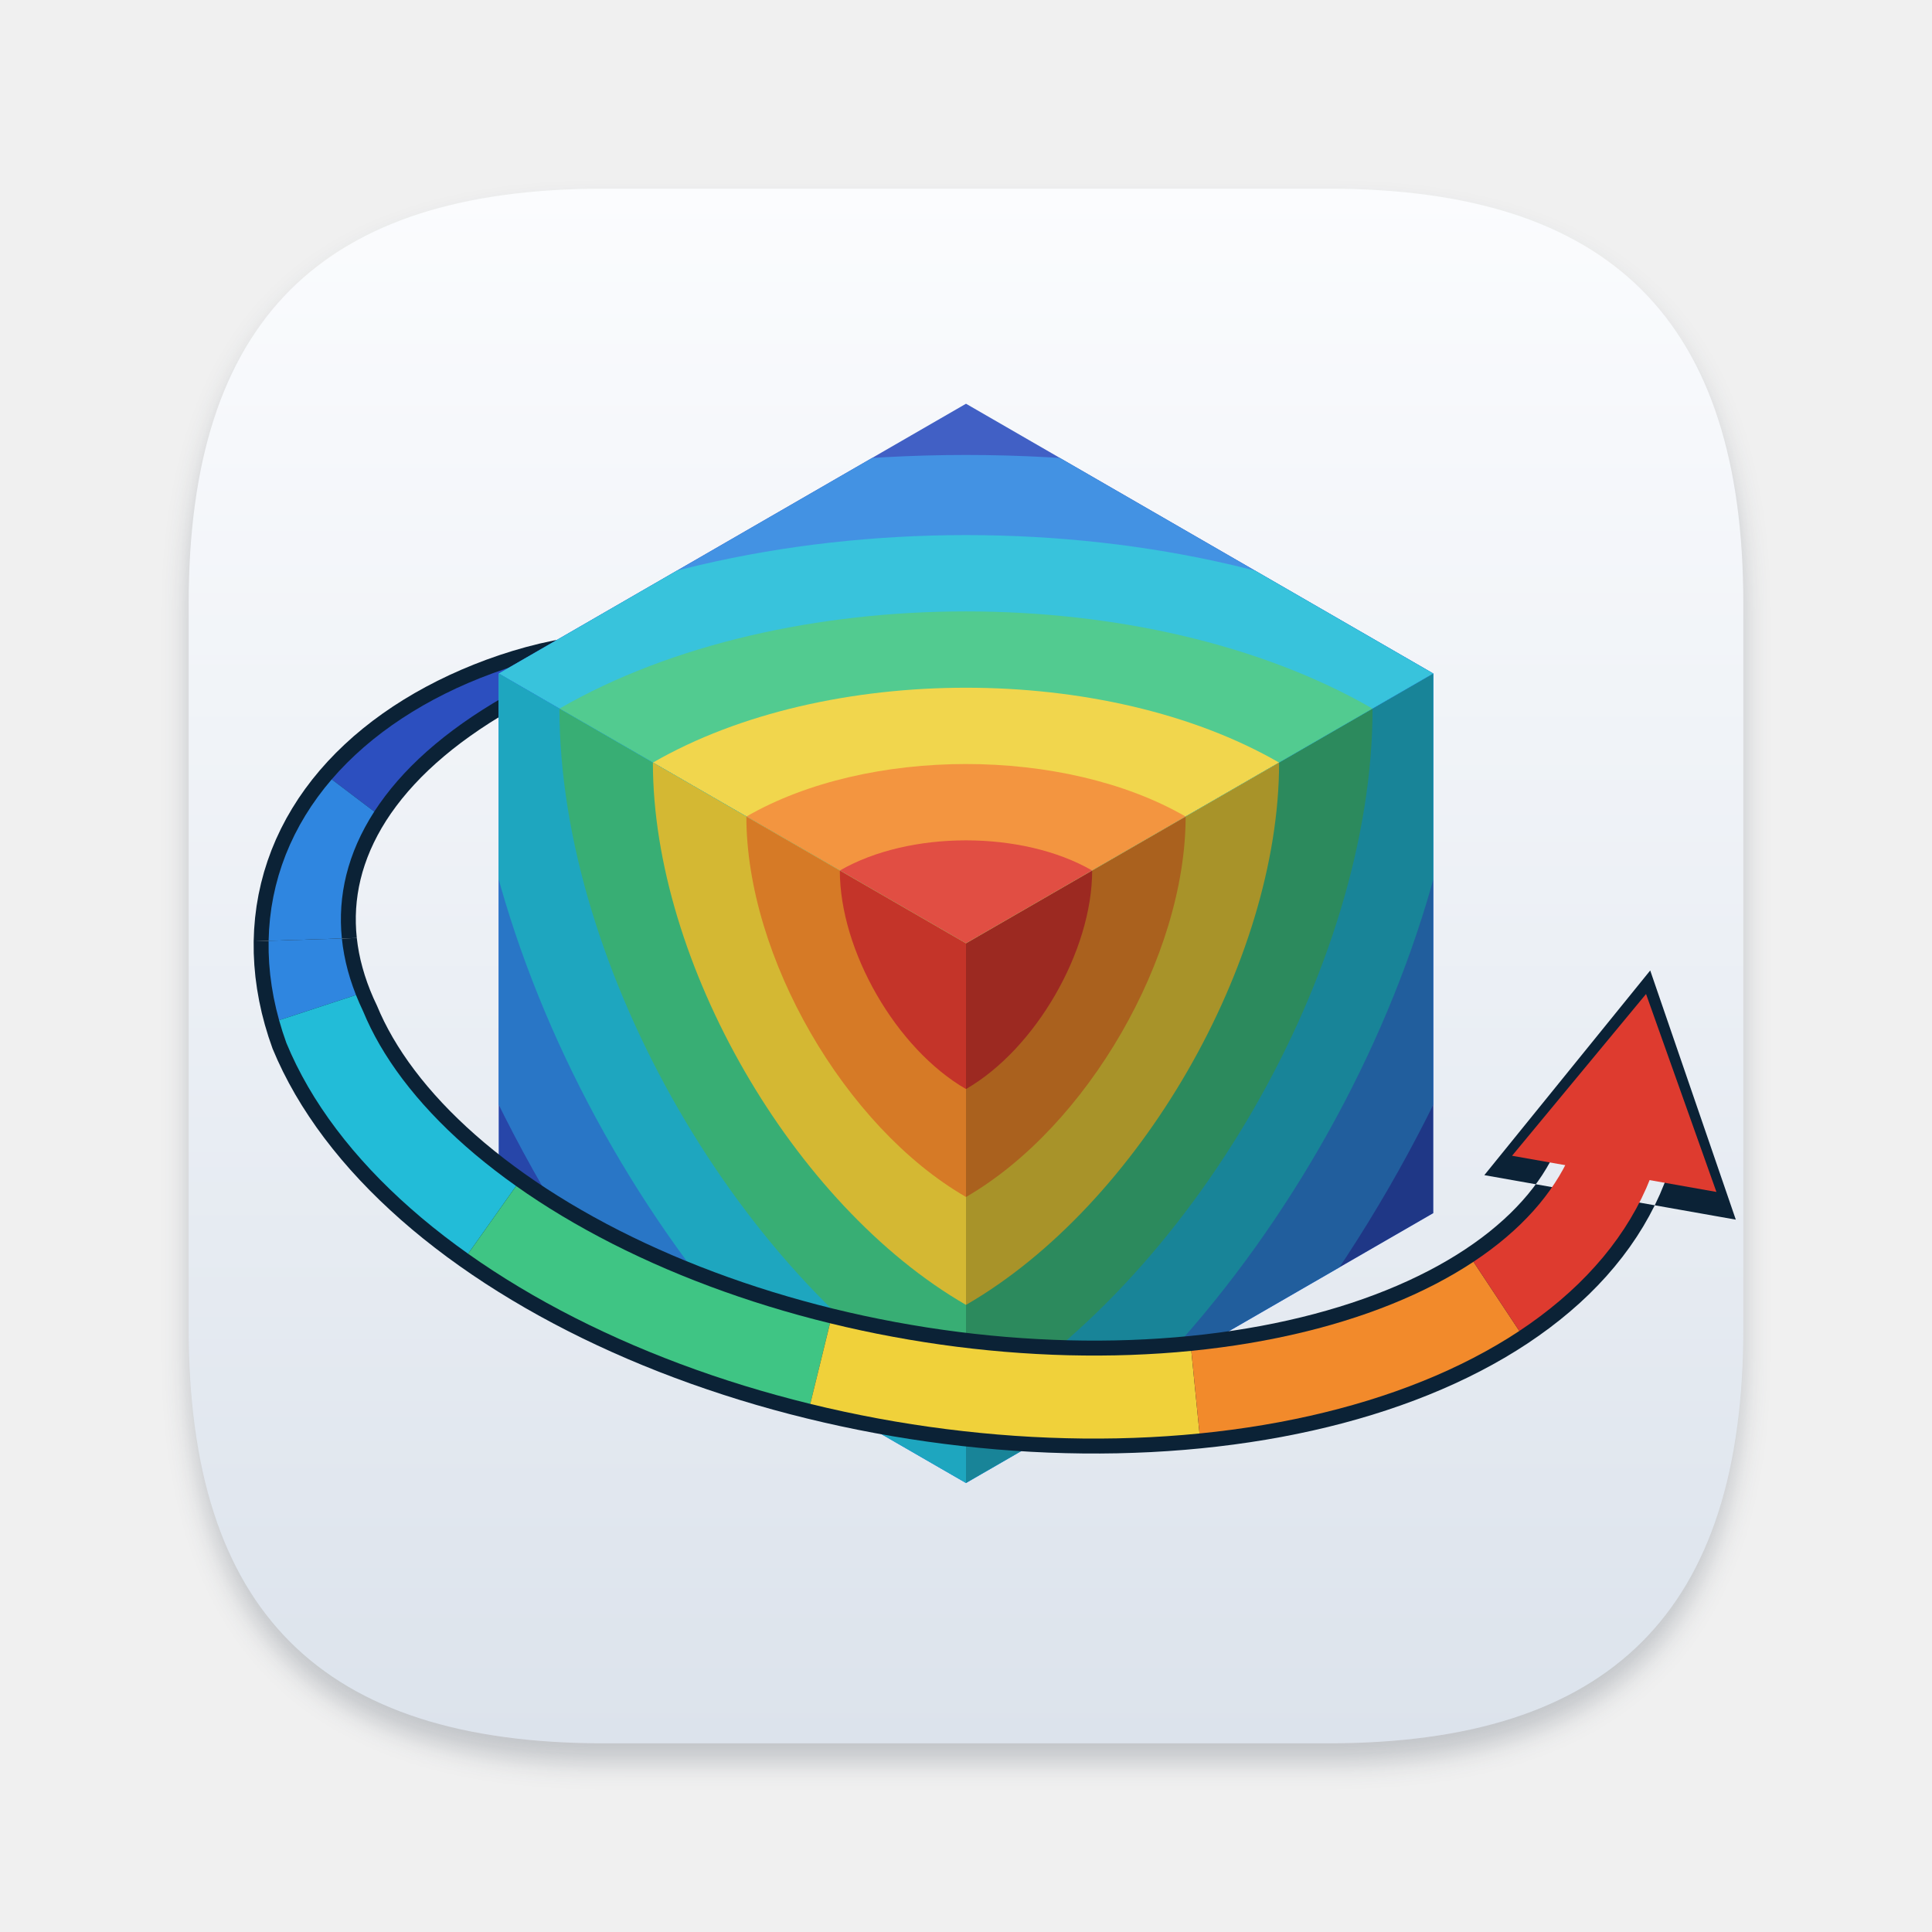
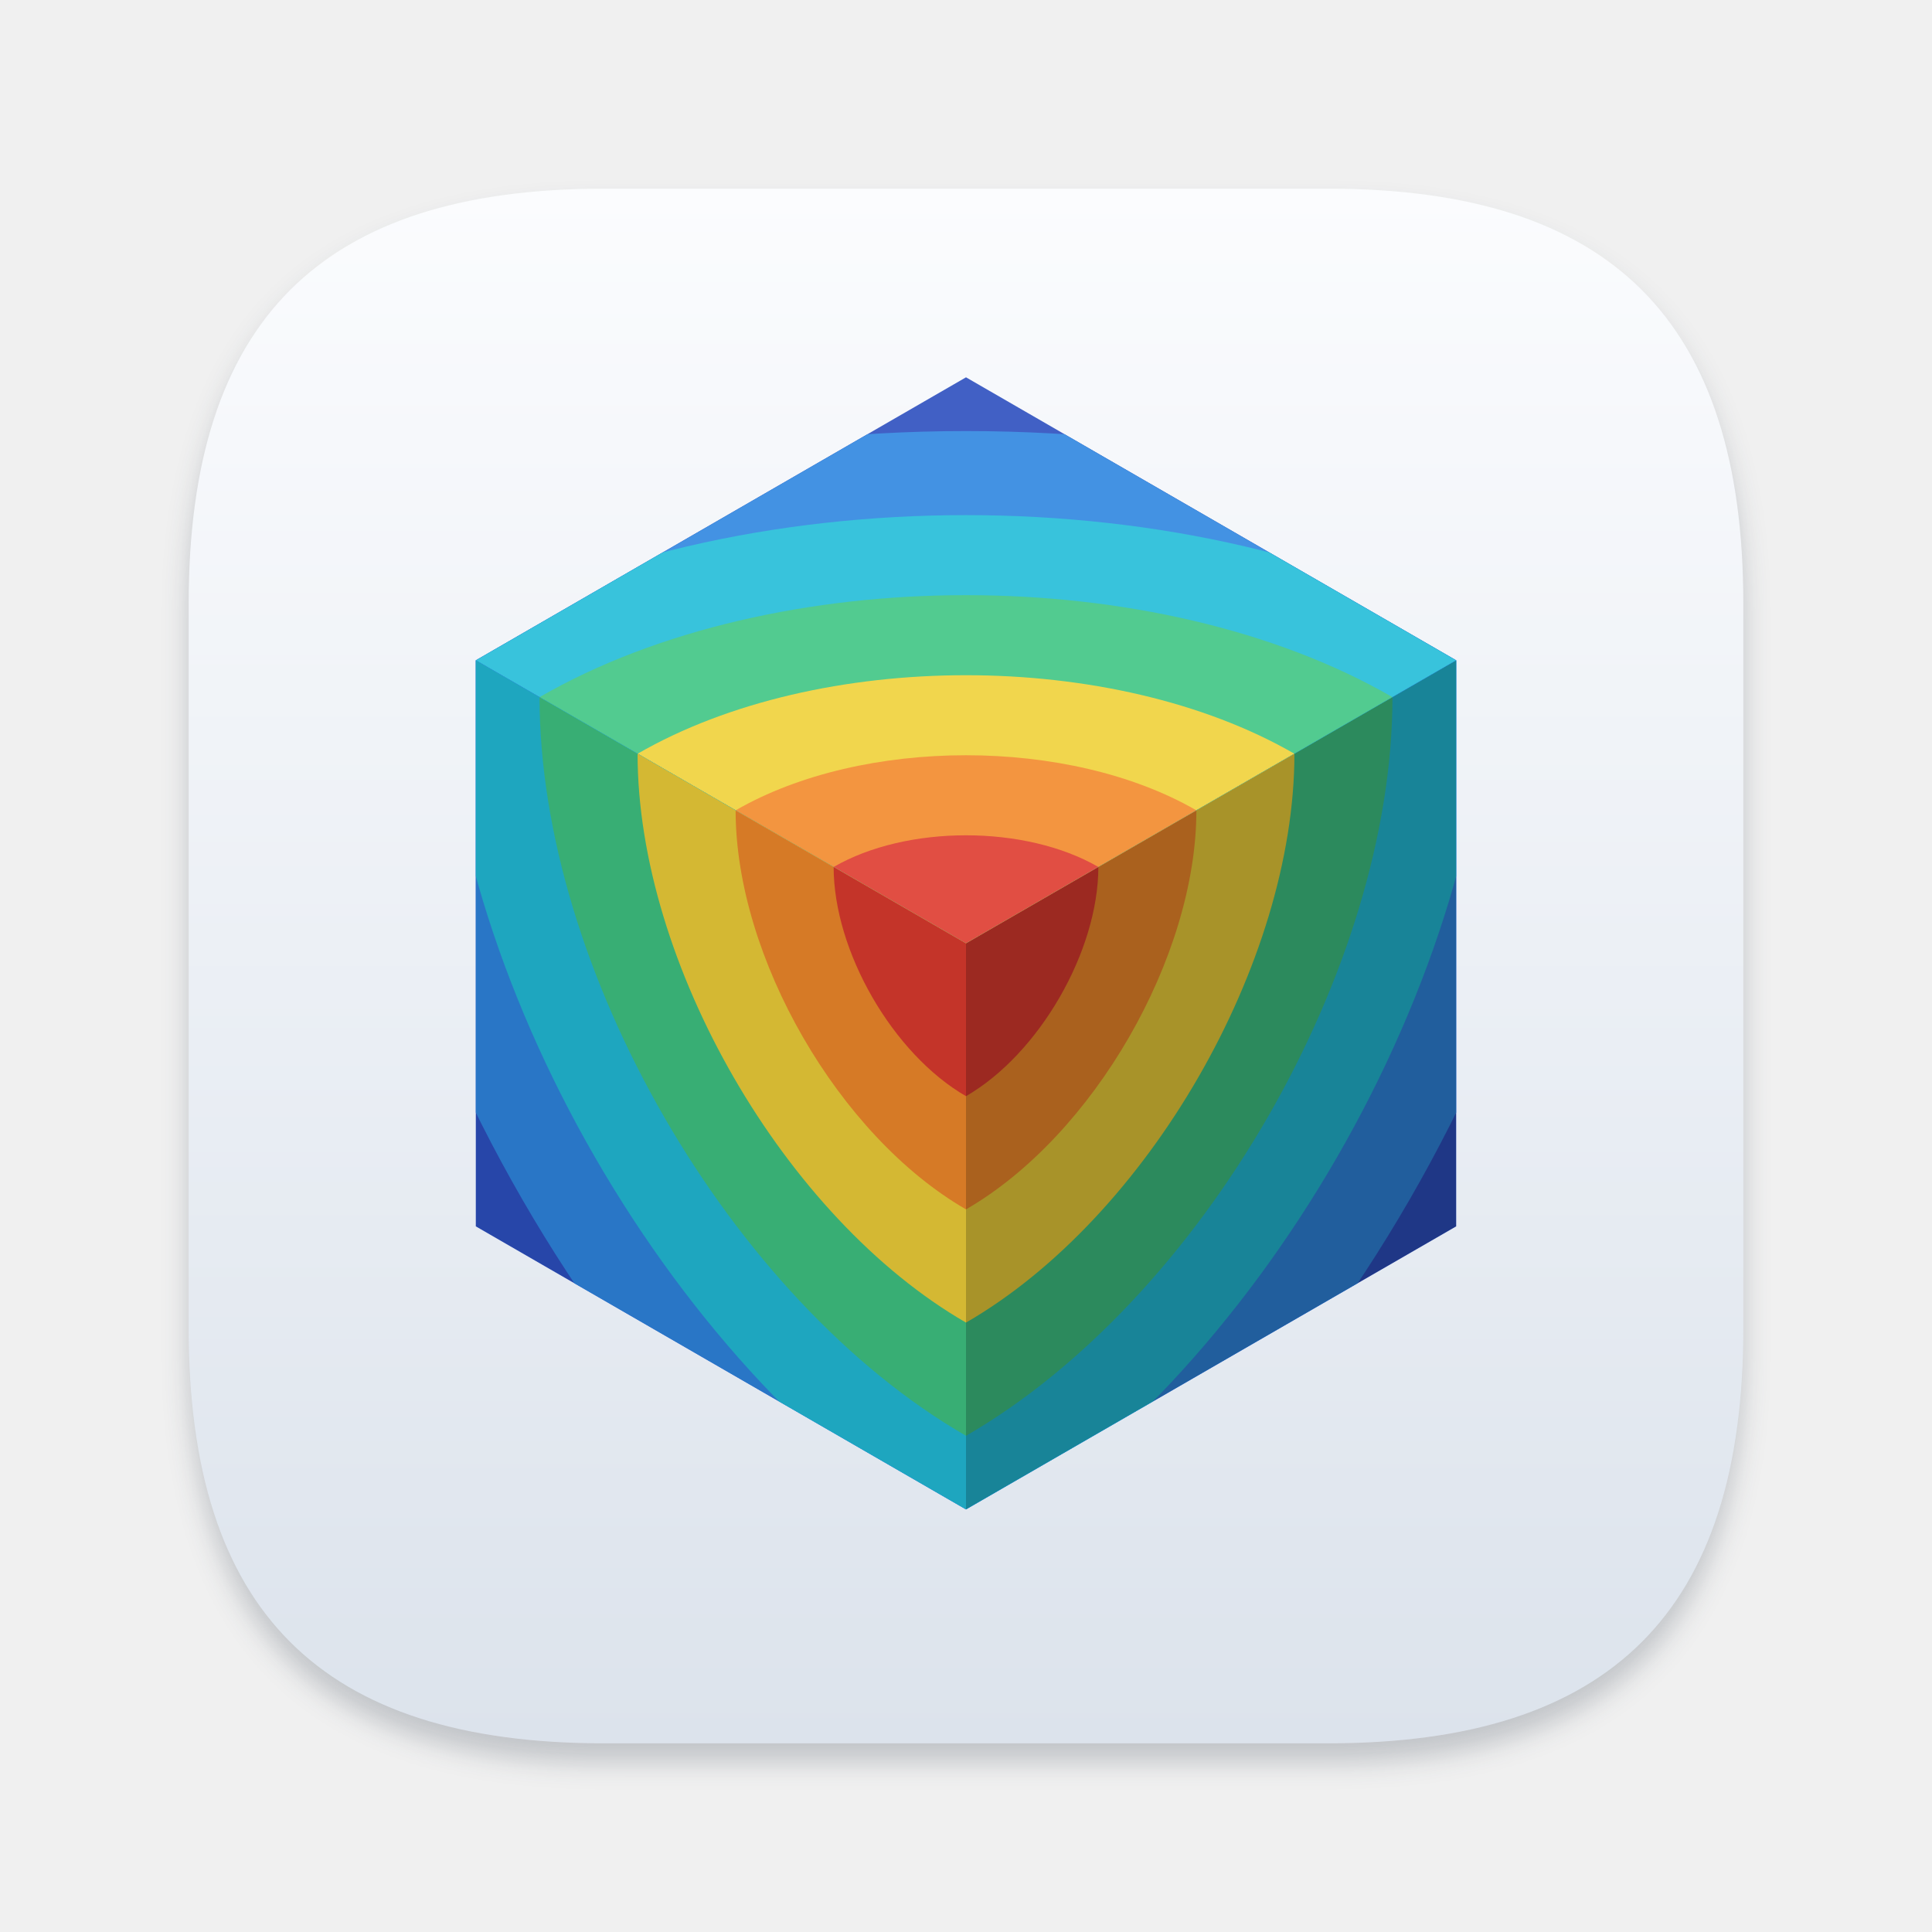
<svg xmlns="http://www.w3.org/2000/svg" width="1024" height="1024" viewBox="0 0 1024 1024">
  <defs>
    <filter id="filter-1" filterUnits="userSpaceOnUse" x="67" y="67" width="890" height="890" data-vc-blend="multiply" color-interpolation-filters="sRGB">
      <feGaussianBlur in="SourceAlpha" stdDeviation="7" />
      <feOffset dx="0" dy="10" result="shadow" />
      <feFlood flood-color="#1d2b3b" flood-opacity="0.22" />
      <feComposite in2="shadow" operator="in" result="paint" />
      <feMerge>
        <feMergeNode in="paint" />
        <feMergeNode in="SourceGraphic" />
      </feMerge>
    </filter>
    <linearGradient id="linear-gradient-1" x1="512" y1="100" x2="512" y2="924" gradientUnits="userSpaceOnUse">
      <stop offset="0" stop-color="#fbfcfe" />
      <stop offset="1" stop-color="#dce3ec" />
    </linearGradient>
    <clipPath id="clip-path-1">
-       <path d="M512 214 L759.68 357 L512 500 L264.32 357 Z" />
+       <path d="M512 200 L771.81 350 L512 500 L252.19 350 Z" />
    </clipPath>
    <clipPath id="clip-path-2">
-       <path d="M264.32 357 L512 500 L512 786 L264.32 643 Z" />
+       <path d="M252.19 350 L512 500 L512 800 L252.19 650 Z" />
    </clipPath>
    <clipPath id="clip-path-3">
-       <path d="M759.68 643 L512 786 L512 500 L759.68 357 Z" />
+       <path d="M771.81 650 L512 800 L512 500 L771.81 350 Z" />
    </clipPath>
  </defs>
  <g id="Backdrop">
    <g filter="url(#filter-1)">
      <path id="backdrop" d="M320 100 L704 100 C854 100 924 170 924 320 L924 704 C924 854 854 924 704 924 L320 924 C170 924 100 854 100 704 L100 320 C100 170 170 100 320 100 Z" fill="url(#linear-gradient-1)" />
    </g>
  </g>
-   <g id="Flow_behind" data-name="Flow behind">
-     <path id="streamline_1_halo" data-name="streamline 1 halo" d="M308.81 338.11 L300.95 338.22 L293.4 339.5 L286 341.11 L278.75 342.96 L271.63 345.01 L264.64 347.25 L257.79 349.66 L251.08 352.24 L244.52 354.97 L238.09 357.85 L231.82 360.88 L225.7 364.06 L219.73 367.38 L213.93 370.84 L208.28 374.45 L202.8 378.2 L197.5 382.08 L192.37 386.11 L187.41 390.27 L182.65 394.58 L178.07 399.01 L173.68 403.59 L169.5 408.29 L165.52 413.13 L161.75 418.11 L158.2 423.2 L154.88 428.43 L151.78 433.77 L148.92 439.24 L146.3 444.81 L143.93 450.5 L141.82 456.28 L139.96 462.15 L138.37 468.12 L137.04 474.15 L135.98 480.26 L135.2 486.43 L134.69 492.65 L134.45 498.91 L189.11 497.16 L188.77 493.26 L188.6 489.38 L188.59 485.5 L188.75 481.62 L189.08 477.75 L189.58 473.87 L190.25 470 L191.1 466.12 L192.13 462.23 L193.35 458.34 L194.75 454.45 L196.34 450.55 L198.13 446.65 L200.11 442.75 L202.29 438.85 L204.67 434.96 L207.26 431.07 L210.05 427.21 L213.05 423.35 L216.25 419.52 L219.66 415.72 L223.27 411.94 L227.09 408.2 L231.12 404.49 L235.34 400.83 L239.76 397.21 L244.38 393.64 L249.19 390.13 L254.19 386.66 L259.38 383.25 L264.75 379.9 L270.3 376.6 L276.02 373.36 L281.91 370.16 L287.96 367 L294.16 363.86 L300.5 360.71 L306.96 357.46 L313.37 353.28 Z" fill="#0b2236" />
-     <path id="streamline_1_part_1" data-name="streamline 1 part 1" d="M311.09 345.69 L303.31 345.78 L295.91 347.01 L288.68 348.56 L281.58 350.35 L274.62 352.34 L267.81 354.51 L261.13 356.85 L254.59 359.34 L248.2 361.98 L241.96 364.76 L235.87 367.69 L229.93 370.75 L224.15 373.95 L218.53 377.29 L213.07 380.76 L207.79 384.35 L202.67 388.08 L197.73 391.93 L192.97 395.91 L188.4 400.02 L184.01 404.25 L179.81 408.6 L175.81 413.08 L198.36 430.17 L201.13 426.06 L204.11 421.97 L207.29 417.91 L210.69 413.88 L214.29 409.89 L218.1 405.94 L222.11 402.04 L226.32 398.19 L230.74 394.39 L235.35 390.64 L240.15 386.95 L245.15 383.32 L250.33 379.75 L255.7 376.24 L261.24 372.8 L266.97 369.42 L272.86 366.1 L278.91 362.83 L285.13 359.6 L291.49 356.41 L297.99 353.2 L304.6 349.9 Z" fill="#2c4fbf" />
-     <path id="streamline_1_part_2" data-name="streamline 1 part 2" d="M175.81 413.08 L172.01 417.67 L168.42 422.39 L165.03 427.22 L161.87 432.16 L158.92 437.21 L156.2 442.37 L153.71 447.63 L151.45 452.99 L149.44 458.44 L147.67 463.97 L146.15 469.59 L144.88 475.29 L143.86 481.05 L143.11 486.87 L142.61 492.74 L142.37 498.66 L181.2 497.42 L180.85 493.17 L180.69 488.94 L180.71 484.71 L180.91 480.49 L181.3 476.27 L181.87 472.05 L182.63 467.84 L183.58 463.63 L184.73 459.42 L186.07 455.21 L187.61 451.01 L189.35 446.82 L191.3 442.64 L193.45 438.47 L195.8 434.31 L198.36 430.17 Z" fill="#2f86e0" />
-   </g>
  <g id="Top_face" data-name="Top face" clip-path="url(#clip-path-1)">
-     <path id="top" d="M512 214 L759.68 357 L512 500 L264.32 357 Z" fill="#2c4fbf" />
-     <path id="top_band_1" data-name="top band 1" d="M829.03 683.04 C653.94 784.13 370.06 784.13 194.97 683.04 C19.87 581.95 19.87 418.05 194.97 316.96 C370.06 215.87 653.94 215.87 829.03 316.96 C1004.13 418.05 1004.13 581.95 829.03 683.04 Z" fill="#2f86e0" />
-     <path id="top_band_2" data-name="top band 2" d="M777.02 653.01 C630.65 737.52 393.35 737.52 246.98 653.01 C100.61 568.5 100.61 431.5 246.98 346.99 C393.35 262.48 630.65 262.48 777.02 346.99 C923.39 431.5 923.39 568.5 777.02 653.01 Z" fill="#22bcd8" />
-     <path id="top_band_3" data-name="top band 3" d="M727.48 624.41 C608.48 693.12 415.52 693.12 296.52 624.41 C177.51 555.7 177.51 444.3 296.52 375.59 C415.52 306.88 608.48 306.88 727.48 375.59 C846.49 444.3 846.49 555.7 727.48 624.41 Z" fill="#3fc584" />
-     <path id="top_band_4" data-name="top band 4" d="M677.95 595.81 C586.3 648.72 437.7 648.72 346.05 595.81 C254.4 542.9 254.4 457.1 346.05 404.19 C437.7 351.28 586.3 351.28 677.95 404.19 C769.6 457.1 769.6 542.9 677.95 595.81 Z" fill="#f0d13a" />
-     <path id="top_band_5" data-name="top band 5" d="M628.41 567.21 C564.12 604.33 459.88 604.33 395.59 567.21 C331.3 530.09 331.3 469.91 395.59 432.79 C459.88 395.67 564.12 395.67 628.41 432.79 C692.7 469.91 692.7 530.09 628.41 567.21 Z" fill="#f28a2b" />
-     <path id="top_band_6" data-name="top band 6" d="M578.87 538.61 C541.94 559.93 482.06 559.93 445.13 538.61 C408.19 517.29 408.19 482.71 445.13 461.39 C482.06 440.07 541.94 440.07 578.87 461.39 C615.81 482.71 615.81 517.29 578.87 538.61 Z" fill="#de3b2f" />
-     <path id="top_shade" data-name="top shade" d="M512 214 L759.68 357 L512 500 L264.32 357 Z" fill="#ffffff" opacity="0.1" />
+     <path id="top" d="M512 200 L771.81 350 L512 500 L252.19 350 Z" fill="#2c4fbf" />
+     <path id="top_band_1" data-name="top band 1" d="M844.55 692 C660.89 798.04 363.11 798.04 179.45 692 C-4.22 585.96 -4.22 414.04 179.45 308 C363.11 201.96 660.89 201.96 844.55 308 C1028.22 414.04 1028.22 585.96 844.55 692 Z" fill="#2f86e0" />
+     <path id="top_band_2" data-name="top band 2" d="M789.99 660.5 C636.46 749.14 387.54 749.14 234.01 660.5 C80.47 571.86 80.47 428.14 234.01 339.5 C387.54 250.86 636.46 250.86 789.99 339.5 C943.53 428.14 943.53 571.86 789.99 660.5 Z" fill="#22bcd8" />
+     <path id="top_band_3" data-name="top band 3" d="M738.03 630.5 C613.2 702.57 410.8 702.57 285.97 630.5 C161.13 558.43 161.13 441.57 285.97 369.5 C410.8 297.43 613.2 297.43 738.03 369.5 C862.87 441.57 862.87 558.43 738.03 630.5 Z" fill="#3fc584" />
+     <path id="top_band_4" data-name="top band 4" d="M686.07 600.5 C589.93 656 434.07 656 337.93 600.5 C241.79 545 241.79 455 337.93 399.5 C434.07 344 589.93 344 686.07 399.5 C782.21 455 782.21 545 686.07 600.5 Z" fill="#f0d13a" />
+     <path id="top_band_5" data-name="top band 5" d="M634.11 570.5 C566.67 609.44 457.33 609.44 389.89 570.5 C322.45 531.56 322.45 468.44 389.89 429.5 C457.33 390.56 566.67 390.56 634.11 429.5 C701.55 468.44 701.55 531.56 634.11 570.5 Z" fill="#f28a2b" />
+     <path id="top_band_6" data-name="top band 6" d="M582.15 540.5 C543.41 562.87 480.59 562.87 441.85 540.5 C403.11 518.13 403.11 481.87 441.85 459.5 C480.59 437.13 543.41 437.13 582.15 459.5 C620.89 481.87 620.89 518.13 582.15 540.5 Z" fill="#de3b2f" />
+     <path id="top_shade" data-name="top shade" d="M512 200 L771.81 350 L512 500 L252.19 350 Z" fill="#ffffff" opacity="0.1" />
  </g>
  <g id="Left_face" data-name="Left face" clip-path="url(#clip-path-2)">
-     <path id="left" d="M264.32 357 L512 500 L512 786 L264.32 643 Z" fill="#2c4fbf" />
-     <path id="left_band_1" data-name="left band 1" d="M829.03 683.04 C829.03 480.86 687.09 235.01 512 133.92 C336.91 32.83 194.97 114.78 194.97 316.96 C194.97 519.14 336.91 764.99 512 866.08 C687.09 967.17 829.03 885.22 829.03 683.04 Z" fill="#2f86e0" />
-     <path id="left_band_2" data-name="left band 2" d="M777.02 653.01 C777.02 484 658.37 278.49 512 193.98 C365.63 109.47 246.98 177.98 246.98 346.99 C246.98 516 365.63 721.51 512 806.02 C658.37 890.53 777.02 822.02 777.02 653.01 Z" fill="#22bcd8" />
-     <path id="left_band_3" data-name="left band 3" d="M727.48 624.41 C727.48 486.99 631.01 319.89 512 251.18 C392.99 182.47 296.52 238.17 296.52 375.59 C296.52 513.01 392.99 680.11 512 748.82 C631.01 817.53 727.48 761.83 727.48 624.41 Z" fill="#3fc584" />
-     <path id="left_band_4" data-name="left band 4" d="M677.95 595.81 C677.95 489.98 603.65 361.29 512 308.38 C420.35 255.47 346.05 298.36 346.05 404.19 C346.05 510.02 420.35 638.71 512 691.62 C603.65 744.53 677.95 701.64 677.95 595.81 Z" fill="#f0d13a" />
-     <path id="left_band_5" data-name="left band 5" d="M628.41 567.21 C628.41 492.97 576.29 402.7 512 365.58 C447.71 328.46 395.59 358.55 395.59 432.79 C395.59 507.03 447.71 597.3 512 634.42 C576.29 671.54 628.41 641.45 628.41 567.21 Z" fill="#f28a2b" />
-     <path id="left_band_6" data-name="left band 6" d="M578.87 538.61 C578.87 495.96 548.93 444.1 512 422.78 C475.07 401.46 445.13 418.74 445.13 461.39 C445.13 504.04 475.07 555.9 512 577.22 C548.93 598.54 578.87 581.26 578.87 538.61 Z" fill="#de3b2f" />
-     <path id="left_shade" data-name="left shade" d="M264.32 357 L512 500 L512 786 L264.32 643 Z" fill="#000000" opacity="0.12" />
+     <path id="left" d="M252.19 350 L512 500 L512 800 L252.19 650 Z" fill="#2c4fbf" />
+     <path id="left_band_1" data-name="left band 1" d="M844.55 692 C844.55 479.92 695.66 222.04 512 116 C328.34 9.96 179.45 95.92 179.45 308 C179.45 520.08 328.34 777.96 512 884 C695.66 990.04 844.55 904.08 844.55 692 Z" fill="#2f86e0" />
+     <path id="left_band_2" data-name="left band 2" d="M789.99 660.5 C789.99 483.22 665.53 267.64 512 179 C358.47 90.36 234.01 162.22 234.01 339.5 C234.01 516.78 358.47 732.36 512 821 C665.53 909.64 789.99 837.78 789.99 660.5 Z" fill="#22bcd8" />
+     <path id="left_band_3" data-name="left band 3" d="M738.03 630.5 C738.03 486.35 636.83 311.07 512 239 C387.17 166.93 285.97 225.35 285.97 369.5 C285.97 513.65 387.17 688.93 512 761 C636.83 833.07 738.03 774.65 738.03 630.5 Z" fill="#3fc584" />
+     <path id="left_band_4" data-name="left band 4" d="M686.07 600.5 C686.07 489.49 608.14 354.5 512 299 C415.86 243.5 337.93 288.49 337.93 399.5 C337.93 510.51 415.86 645.5 512 701 C608.14 756.5 686.07 711.51 686.07 600.5 Z" fill="#f0d13a" />
+     <path id="left_band_5" data-name="left band 5" d="M634.11 570.5 C634.11 492.63 579.44 397.94 512 359 C444.56 320.06 389.89 351.63 389.89 429.5 C389.89 507.37 444.56 602.06 512 641 C579.44 679.94 634.11 648.37 634.11 570.5 Z" fill="#f28a2b" />
+     <path id="left_band_6" data-name="left band 6" d="M582.15 540.5 C582.15 495.76 550.74 441.37 512 419 C473.26 396.63 441.85 414.76 441.85 459.5 C441.85 504.24 473.26 558.63 512 581 C550.74 603.37 582.15 585.24 582.15 540.5 Z" fill="#de3b2f" />
+     <path id="left_shade" data-name="left shade" d="M252.19 350 L512 500 L512 800 L252.19 650 Z" fill="#000000" opacity="0.12" />
  </g>
  <g id="Right_face" data-name="Right face" clip-path="url(#clip-path-3)">
-     <path id="right" d="M759.68 643 L512 786 L512 500 L759.68 357 Z" fill="#2c4fbf" />
-     <path id="right_band_1" data-name="right band 1" d="M194.97 683.04 C194.97 480.86 336.91 235.01 512 133.92 C687.09 32.83 829.03 114.78 829.03 316.96 C829.03 519.14 687.09 764.99 512 866.08 C336.91 967.17 194.97 885.22 194.97 683.04 Z" fill="#2f86e0" />
-     <path id="right_band_2" data-name="right band 2" d="M246.98 653.01 C246.98 484 365.63 278.49 512 193.98 C658.37 109.47 777.02 177.98 777.02 346.99 C777.02 516 658.37 721.51 512 806.02 C365.63 890.53 246.98 822.02 246.98 653.01 Z" fill="#22bcd8" />
-     <path id="right_band_3" data-name="right band 3" d="M296.52 624.41 C296.52 486.99 392.99 319.89 512 251.18 C631.01 182.47 727.48 238.17 727.48 375.59 C727.48 513.01 631.01 680.11 512 748.82 C392.99 817.53 296.52 761.83 296.52 624.41 Z" fill="#3fc584" />
-     <path id="right_band_4" data-name="right band 4" d="M346.05 595.81 C346.05 489.98 420.35 361.29 512 308.38 C603.65 255.47 677.95 298.36 677.95 404.19 C677.95 510.02 603.65 638.71 512 691.62 C420.35 744.53 346.05 701.64 346.05 595.81 Z" fill="#f0d13a" />
-     <path id="right_band_5" data-name="right band 5" d="M395.59 567.21 C395.59 492.97 447.71 402.7 512 365.58 C576.29 328.46 628.41 358.55 628.41 432.79 C628.41 507.03 576.29 597.3 512 634.42 C447.71 671.54 395.59 641.45 395.59 567.21 Z" fill="#f28a2b" />
-     <path id="right_band_6" data-name="right band 6" d="M445.13 538.61 C445.13 495.96 475.07 444.1 512 422.78 C548.93 401.46 578.87 418.74 578.87 461.39 C578.87 504.04 548.93 555.9 512 577.22 C475.07 598.54 445.13 581.26 445.13 538.61 Z" fill="#de3b2f" />
-     <path id="right_shade" data-name="right shade" d="M759.68 643 L512 786 L512 500 L759.68 357 Z" fill="#000000" opacity="0.3" />
-   </g>
-   <g id="Flow_in_front" data-name="Flow in front">
-     <path id="streamline_1_halo-2" data-name="streamline 1 halo" d="M134.45 498.91 L134.49 505.21 L134.81 511.52 L135.39 517.86 L136.25 524.2 L137.37 530.54 L138.75 536.88 L140.4 543.2 L142.3 549.5 L144.46 555.78 L147.11 561.91 L150 568 L153.11 574.02 L156.45 580 L160.01 585.91 L163.79 591.76 L167.77 597.55 L171.96 603.27 L176.36 608.93 L180.95 614.51 L185.74 620.03 L190.73 625.48 L195.89 630.85 L201.24 636.14 L206.78 641.36 L212.48 646.51 L218.36 651.57 L224.41 656.55 L230.63 661.44 L237 666.26 L243.54 670.98 L250.22 675.62 L257.06 680.17 L264.04 684.62 L271.16 688.98 L278.42 693.25 L285.82 697.42 L293.34 701.49 L300.99 705.46 L308.76 709.33 L316.64 713.09 L324.64 716.75 L332.74 720.3 L340.95 723.74 L349.25 727.07 L357.64 730.28 L366.13 733.39 L374.7 736.37 L383.34 739.24 L392.06 742 L400.85 744.63 L409.7 747.14 L418.61 749.53 L427.58 751.79 L436.59 753.93 L445.64 755.94 L454.74 757.83 L463.86 759.59 L473.02 761.21 L482.19 762.71 L491.39 764.08 L500.59 765.31 L509.8 766.42 L519.02 767.38 L528.23 768.22 L537.43 768.92 L546.61 769.49 L555.78 769.92 L564.92 770.21 L574.03 770.37 L583.11 770.39 L592.15 770.28 L601.14 770.02 L610.08 769.64 L618.97 769.11 L627.79 768.45 L636.55 767.65 L645.25 766.71 L653.86 765.64 L662.4 764.43 L670.85 763.09 L679.22 761.61 L687.49 759.99 L695.66 758.24 L703.73 756.35 L711.7 754.33 L719.55 752.17 L727.29 749.88 L734.91 747.45 L742.4 744.89 L749.77 742.2 L757 739.38 L764.1 736.42 L771.06 733.33 L777.87 730.11 L784.54 726.76 L791.05 723.28 L797.41 719.67 L803.61 715.92 L809.64 712.05 L815.5 708.04 L821.19 703.91 L826.7 699.64 L832.03 695.25 L837.18 690.73 L842.13 686.08 L846.88 681.3 L851.43 676.4 L855.76 671.37 L859.89 666.22 L863.79 660.96 L867.47 655.57 L870.92 650.07 L874.12 644.47 L877.09 638.76 L879.8 632.95 L882.25 627.04 L884.44 621.05 L886.37 614.98 L888.03 608.85 L889.41 602.65 L890.41 597.05 L831.48 586.62 L830.73 590.92 L829.92 594.53 L828.95 598.13 L827.82 601.7 L826.51 605.26 L825.04 608.8 L823.4 612.32 L821.58 615.83 L819.58 619.32 L817.41 622.79 L815.05 626.25 L812.5 629.68 L809.77 633.09 L806.84 636.48 L803.73 639.83 L800.43 643.16 L796.93 646.44 L793.24 649.68 L789.37 652.88 L785.3 656.03 L781.04 659.12 L776.59 662.16 L771.97 665.13 L767.15 668.04 L762.16 670.88 L756.99 673.64 L751.65 676.32 L746.14 678.93 L740.46 681.45 L734.62 683.88 L728.62 686.22 L722.47 688.47 L716.17 690.62 L709.72 692.67 L703.13 694.62 L696.41 696.47 L689.56 698.21 L682.58 699.84 L675.48 701.37 L668.26 702.78 L660.94 704.07 L653.5 705.26 L645.97 706.32 L638.35 707.27 L630.64 708.1 L622.84 708.81 L614.96 709.4 L607.02 709.87 L599.01 710.22 L590.93 710.45 L582.8 710.55 L574.63 710.53 L566.4 710.39 L558.15 710.12 L549.86 709.73 L541.54 709.22 L533.2 708.59 L524.85 707.83 L516.49 706.95 L508.13 705.95 L499.77 704.83 L491.41 703.59 L483.08 702.22 L474.76 700.75 L466.47 699.15 L458.21 697.44 L449.99 695.61 L441.81 693.67 L433.68 691.62 L425.61 689.45 L417.6 687.18 L409.65 684.8 L401.77 682.31 L393.97 679.72 L386.26 677.03 L378.63 674.24 L371.09 671.35 L363.65 668.37 L356.31 665.3 L349.09 662.13 L341.97 658.88 L334.98 655.54 L328.1 652.12 L321.36 648.62 L314.75 645.04 L308.28 641.39 L301.94 637.67 L295.76 633.88 L289.72 630.03 L283.84 626.12 L278.12 622.15 L272.56 618.13 L267.17 614.06 L261.95 609.94 L256.9 605.79 L252.03 601.59 L247.34 597.37 L242.83 593.11 L238.5 588.83 L234.36 584.53 L230.41 580.21 L226.66 575.89 L223.09 571.55 L219.73 567.22 L216.55 562.89 L213.57 558.56 L210.79 554.25 L208.2 549.95 L205.81 545.67 L203.61 541.42 L201.61 537.2 L199.8 533.01 L197.91 528.95 L196.21 524.91 L194.68 520.88 L193.33 516.88 L192.15 512.9 L191.13 508.94 L190.29 505 L189.62 501.07 L189.11 497.16 Z M874.65 514.37 L920.01 646.43 L786.73 622.85 Z" fill="#0b2236" />
-     <path id="streamline_1_part_1-2" data-name="streamline 1 part 1" d="M142.37 498.66 L142.39 504.61 L142.67 510.6 L143.21 516.61 L144.01 522.63 L145.06 528.67 L146.37 534.7 L147.93 540.73 L188.68 527.37 L187.07 523.06 L185.63 518.76 L184.38 514.47 L183.31 510.19 L182.43 505.92 L181.72 501.66 L181.2 497.42 Z" fill="#2f86e0" />
-     <path id="streamline_1_part_2-2" data-name="streamline 1 part 2" d="M147.93 540.73 L149.73 546.76 L151.78 552.77 L154.32 558.64 L157.09 564.48 L160.09 570.27 L163.3 576.02 L166.73 581.72 L170.38 587.37 L174.23 592.96 L178.29 598.5 L182.55 603.98 L187 609.4 L191.66 614.76 L196.5 620.06 L201.53 625.29 L206.75 630.45 L212.14 635.54 L217.72 640.56 L223.46 645.51 L229.38 650.38 L235.46 655.17 L241.71 659.89 L248.11 664.52 L273.55 628.61 L267.86 624.5 L262.34 620.33 L256.98 616.11 L251.8 611.85 L246.79 607.54 L241.97 603.19 L237.32 598.81 L232.86 594.39 L228.59 589.95 L224.5 585.48 L220.61 581 L216.91 576.5 L213.4 571.99 L210.09 567.47 L206.98 562.95 L204.07 558.44 L201.35 553.93 L198.84 549.43 L196.52 544.94 L194.4 540.47 L192.47 536.02 L190.49 531.69 L188.68 527.37 Z" fill="#22bcd8" />
-     <path id="streamline_1_part_3" data-name="streamline 1 part 3" d="M248.11 664.52 L254.67 669.07 L261.38 673.53 L268.24 677.91 L275.24 682.19 L282.37 686.39 L289.65 690.49 L297.05 694.49 L304.58 698.4 L312.23 702.21 L319.99 705.91 L327.87 709.52 L335.86 713.02 L343.95 716.41 L352.14 719.69 L360.42 722.87 L368.79 725.93 L377.25 728.88 L385.78 731.71 L394.39 734.43 L403.07 737.02 L411.81 739.5 L420.61 741.86 L429.46 744.1 L439.93 701.36 L431.69 699.28 L423.51 697.09 L415.38 694.78 L407.32 692.37 L399.33 689.85 L391.42 687.22 L383.59 684.49 L375.85 681.66 L368.2 678.73 L360.64 675.7 L353.19 672.58 L345.85 669.36 L338.62 666.05 L331.51 662.66 L324.52 659.18 L317.65 655.61 L310.92 651.97 L304.33 648.25 L297.87 644.46 L291.56 640.6 L285.4 636.67 L279.39 632.67 L273.55 628.61 Z" fill="#3fc584" />
-     <path id="streamline_1_part_4" data-name="streamline 1 part 4" d="M429.46 744.1 L438.36 746.21 L447.31 748.2 L456.29 750.06 L465.31 751.8 L474.35 753.41 L483.41 754.89 L492.5 756.24 L501.59 757.46 L510.69 758.54 L519.79 759.5 L528.88 760.33 L537.97 761.02 L547.04 761.58 L556.09 762 L565.12 762.29 L574.11 762.45 L583.07 762.47 L591.99 762.36 L600.86 762.11 L609.68 761.73 L618.44 761.21 L627.14 760.56 L635.77 759.77 L631.42 715.98 L623.49 716.71 L615.49 717.31 L607.42 717.78 L599.29 718.14 L591.09 718.37 L582.84 718.47 L574.55 718.45 L566.21 718.31 L557.83 718.04 L549.43 717.64 L540.99 717.12 L532.54 716.48 L524.08 715.71 L515.6 714.82 L507.13 713.81 L498.66 712.67 L490.19 711.41 L481.75 710.03 L473.32 708.53 L464.92 706.92 L456.55 705.18 L448.22 703.33 L439.93 701.36 Z" fill="#f0d13a" />
-     <path id="streamline_1_part_5" data-name="streamline 1 part 5" d="M635.77 759.77 L644.33 758.85 L652.82 757.79 L661.22 756.6 L669.54 755.28 L677.77 753.82 L685.9 752.23 L693.93 750.51 L701.86 748.65 L709.67 746.67 L717.38 744.55 L724.96 742.31 L732.43 739.93 L739.76 737.43 L746.97 734.79 L754.04 732.03 L760.97 729.15 L767.76 726.13 L774.4 722.99 L780.89 719.73 L787.23 716.34 L793.41 712.83 L799.42 709.2 L805.27 705.44 L780.97 668.76 L776.15 671.85 L771.16 674.87 L765.99 677.81 L760.64 680.67 L755.12 683.44 L749.44 686.13 L743.59 688.72 L737.58 691.23 L731.42 693.63 L725.11 695.94 L718.65 698.14 L712.05 700.24 L705.31 702.24 L698.43 704.13 L691.43 705.91 L684.31 707.57 L677.07 709.12 L669.71 710.56 L662.25 711.88 L654.68 713.09 L647.02 714.17 L639.26 715.14 L631.42 715.98 Z" fill="#f28a2b" />
-     <path id="streamline_1_part_6" data-name="streamline 1 part 6" d="M805.27 705.44 L810.94 701.57 L816.44 697.57 L821.76 693.45 L826.9 689.22 L831.85 684.86 L836.61 680.4 L841.17 675.81 L845.52 671.11 L849.68 666.31 L853.62 661.39 L857.34 656.36 L860.85 651.23 L864.12 646 L867.17 640.68 L869.98 635.26 L872.55 629.75 L874.87 624.16 L876.95 618.49 L878.77 612.75 L880.34 606.95 L881.64 601.09 L882.61 595.67 L839.28 588 L838.5 592.47 L837.61 596.43 L836.55 600.36 L835.31 604.27 L833.89 608.14 L832.29 612 L830.51 615.82 L828.54 619.62 L826.38 623.39 L824.03 627.13 L821.5 630.84 L818.77 634.52 L815.86 638.16 L812.75 641.76 L809.44 645.32 L805.95 648.84 L802.26 652.3 L798.38 655.71 L794.31 659.07 L790.05 662.36 L785.6 665.6 L780.97 668.76 Z" fill="#de3b2f" />
-     <path id="streamline_1_part_7" data-name="streamline 1 part 7" d="M872.44 526.84 L909.74 631.75 L801.42 612.58 Z" fill="#de3b2f" />
+     <path id="right" d="M771.81 650 L512 800 L512 500 L771.81 350 Z" fill="#2c4fbf" />
+     <path id="right_band_1" data-name="right band 1" d="M179.45 692 C179.45 479.92 328.34 222.04 512 116 C695.66 9.96 844.55 95.92 844.55 308 C844.55 520.08 695.66 777.96 512 884 C328.34 990.04 179.45 904.08 179.45 692 Z" fill="#2f86e0" />
+     <path id="right_band_2" data-name="right band 2" d="M234.01 660.5 C234.01 483.22 358.47 267.64 512 179 C665.53 90.36 789.99 162.22 789.99 339.5 C789.99 516.78 665.53 732.36 512 821 C358.47 909.64 234.01 837.78 234.01 660.5 Z" fill="#22bcd8" />
+     <path id="right_band_3" data-name="right band 3" d="M285.97 630.5 C285.97 486.35 387.17 311.07 512 239 C636.83 166.93 738.03 225.35 738.03 369.5 C738.03 513.65 636.83 688.93 512 761 C387.17 833.07 285.97 774.65 285.97 630.5 Z" fill="#3fc584" />
+     <path id="right_band_4" data-name="right band 4" d="M337.93 600.5 C337.93 489.49 415.86 354.5 512 299 C608.14 243.5 686.07 288.49 686.07 399.5 C686.07 510.51 608.14 645.5 512 701 C415.86 756.5 337.93 711.51 337.93 600.5 Z" fill="#f0d13a" />
+     <path id="right_band_5" data-name="right band 5" d="M389.89 570.5 C389.89 492.63 444.56 397.94 512 359 C579.44 320.06 634.11 351.63 634.11 429.5 C634.11 507.37 579.44 602.06 512 641 C444.56 679.94 389.89 648.37 389.89 570.5 Z" fill="#f28a2b" />
+     <path id="right_band_6" data-name="right band 6" d="M441.85 540.5 C441.85 495.76 473.26 441.37 512 419 C550.74 396.63 582.15 414.76 582.15 459.5 C582.15 504.24 550.74 558.63 512 581 C473.26 603.37 441.85 585.24 441.85 540.5 Z" fill="#de3b2f" />
+     <path id="right_shade" data-name="right shade" d="M771.81 650 L512 800 L512 500 L771.81 350 Z" fill="#000000" opacity="0.3" />
  </g>
</svg>
